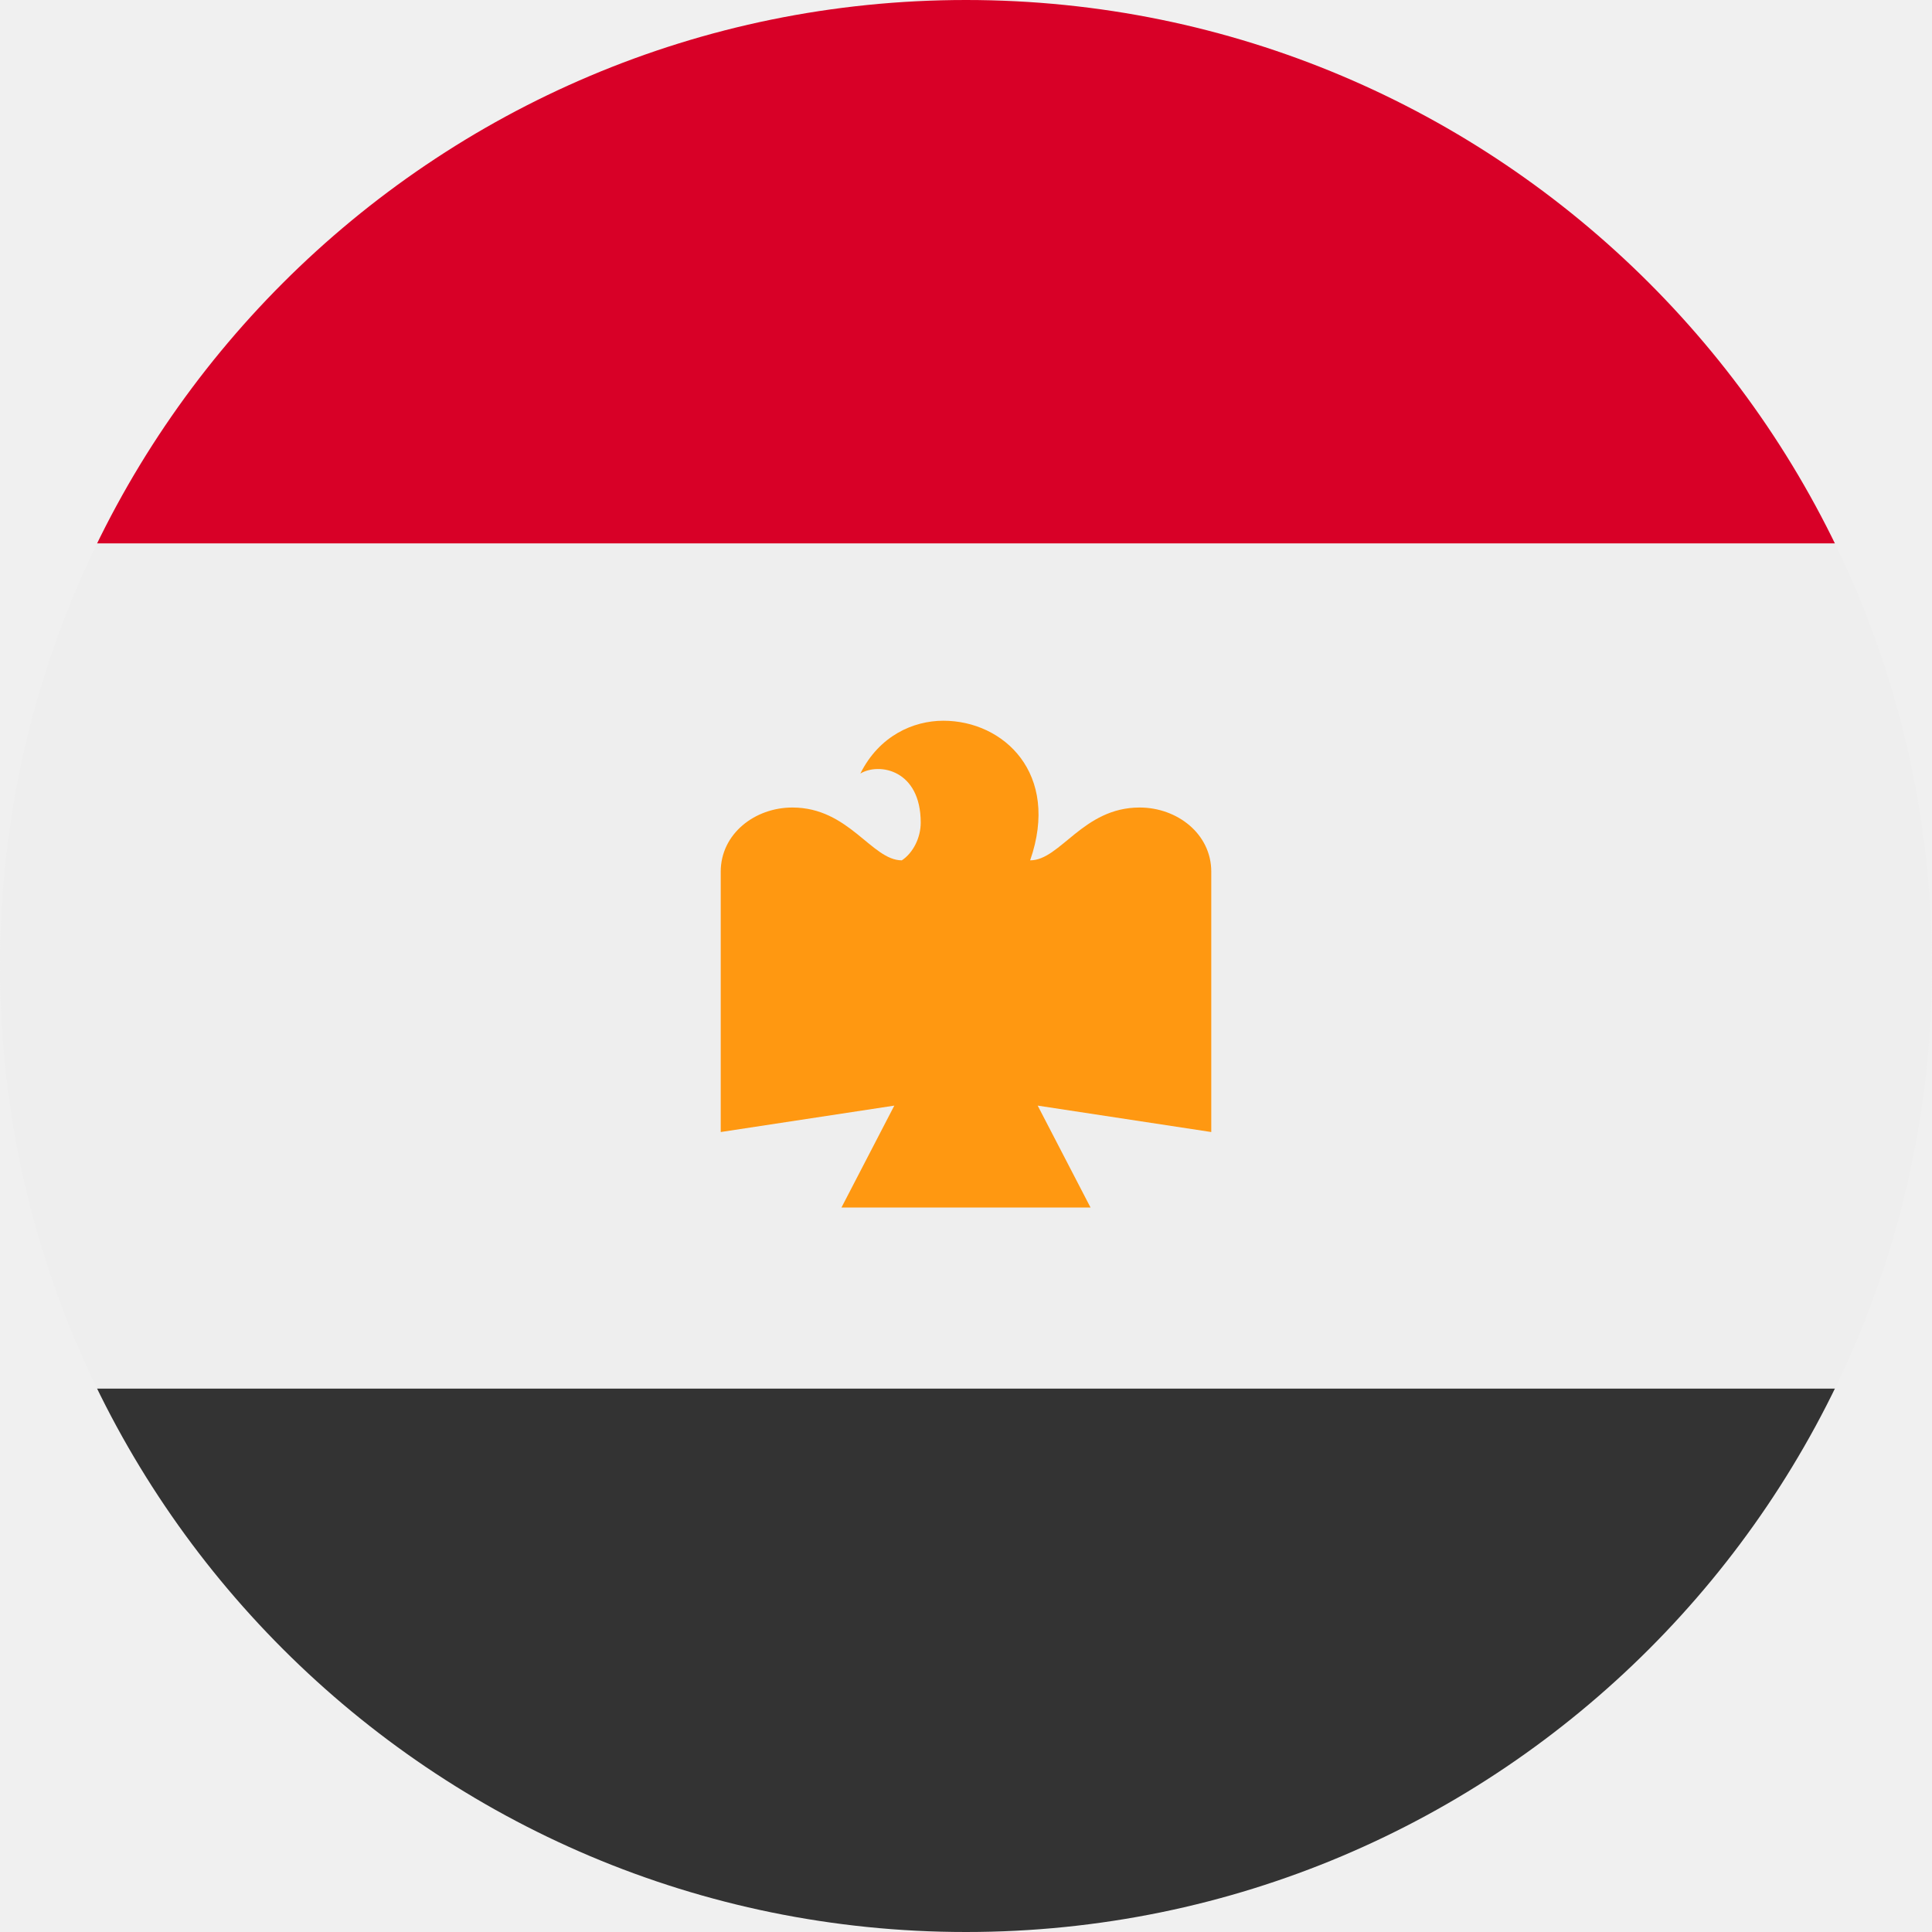
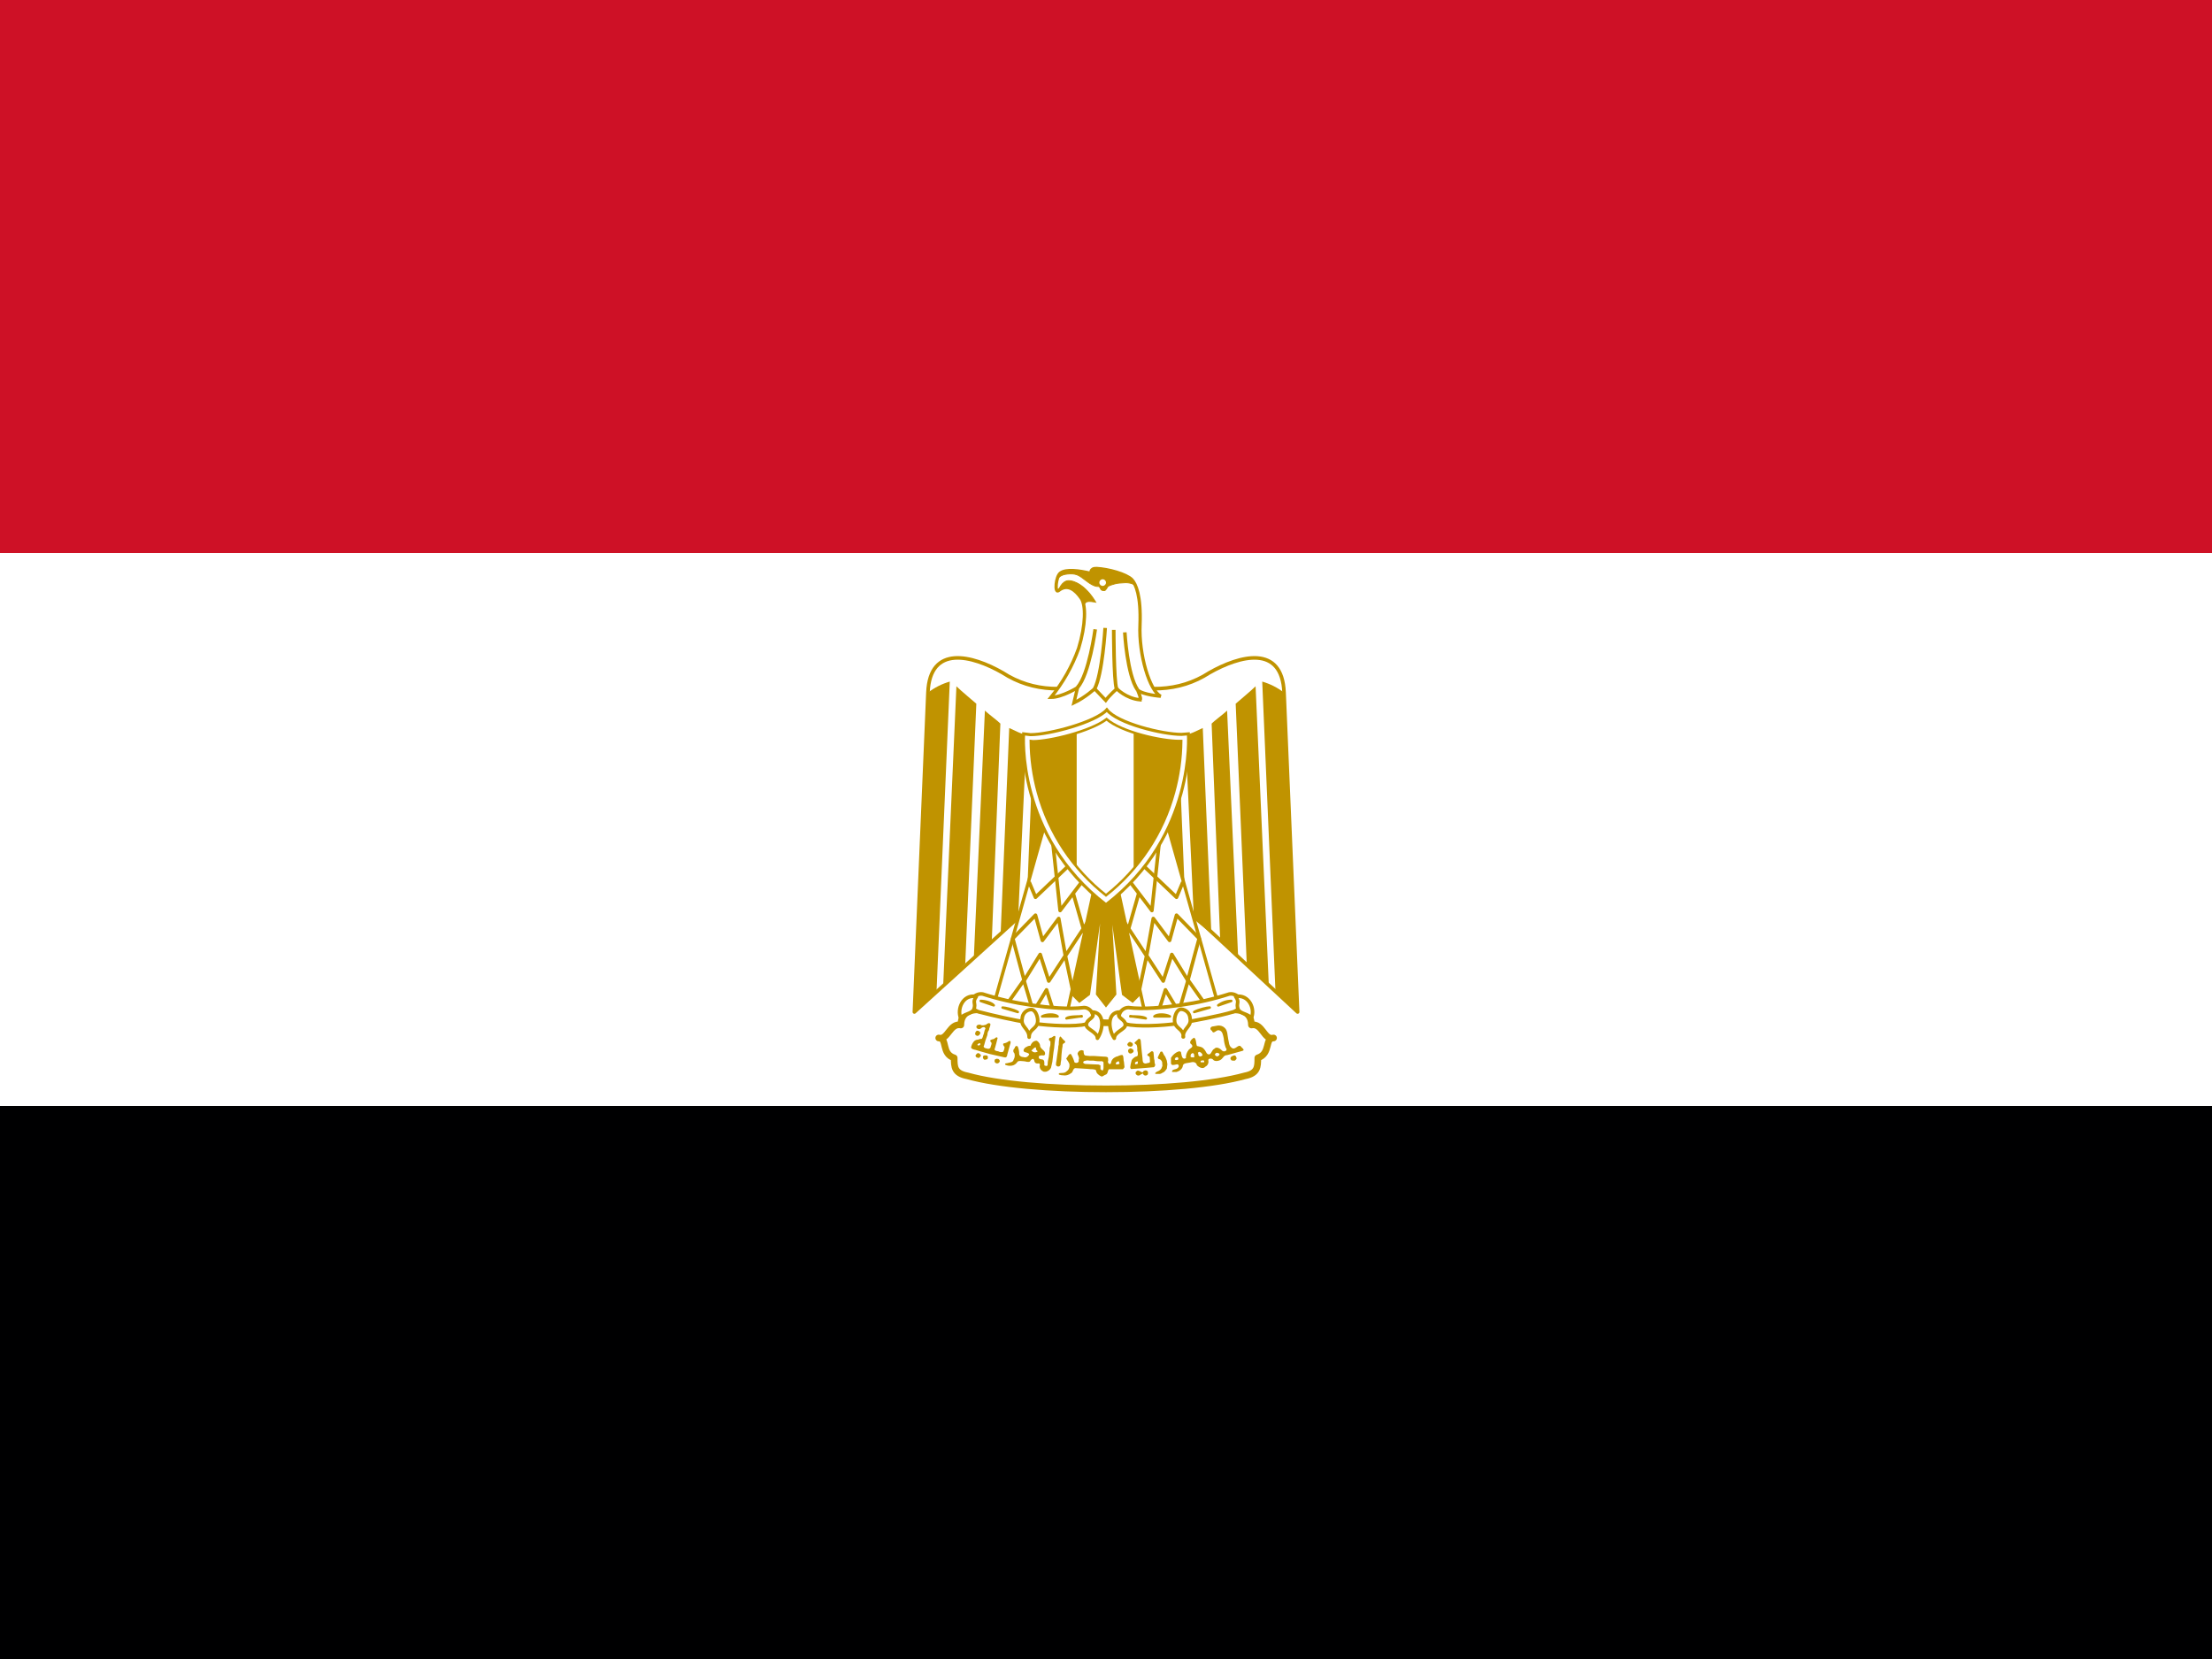
- <svg xmlns="http://www.w3.org/2000/svg" width="512" height="512" viewBox="0 0 512 512">
-   <mask id="a">
-     <circle cx="256" cy="256" r="256" fill="#fff" />
-   </mask>
-   <g mask="url(#a)">
-     <path fill="#eee" d="m0 144 256-32 256 32v224l-256 32L0 368Z" />
-     <path fill="#d80027" d="M0 0h512v144H0Z" />
-     <path fill="#333" d="M0 368h512v144H0Z" />
-     <path fill="#ff9811" d="M250 191c-8 0-17 4-22 14 5-3 16-1 16 13 0 4-2 8-5 10-8 0-14-14-29-14-10 0-19 7-19 17v69l46-7-14 27h66l-14-27 46 7v-69c0-10-9-17-19-17-15 0-21 14-29 14 8-23-7-37-23-37z" />
+ <svg xmlns="http://www.w3.org/2000/svg" xmlns:xlink="http://www.w3.org/1999/xlink" id="flag-icons-eg" viewBox="0 0 640 480">
+   <path fill="#000001" d="M0 320h640v160H0z" />
+   <path fill="#fff" d="M0 160h640v160H0z" />
+   <path fill="#ce1126" d="M0 0h640v160H0z" />
+   <g fill="#fff" stroke="#c09300" transform="translate(-40)scale(.8)">
+     <path stroke-linejoin="round" stroke-width="1.3" d="m450.8 302.4 68.5 63.6-4.9-115.5c-.7-17.5-15.9-13.5-27-7.2-11.1 7.2-24 7.2-37.4 2.5-13.5 4.7-26.3 4.7-37.4-2.5-11-6.3-26.3-10.3-27 7.2L380.7 366z" />
+     <path id="eg-a" fill="#c09300" stroke="none" d="m393.5 246.5-4.8 112.3-8 7.2 4.9-115.5a24 24 0 0 1 7.9-4m9.6 8-4 94-8 8.2 4.8-108.5c1.6 1.6 6.3 5.5 7.2 6.3m8.7 7.2-3.1 78.4-6.5 6.3 4-89.4c1.6 1.5 4.8 3.8 5.6 4.7m9.5 4-3.1 66.8-6.3 5.1 3.1-74.3c1.6.7 4.7 2.4 6.3 2.4m8.8 0-2.3 55.7-6.5 6.3 2.5-61.3c1.5 0 5.6 0 6.3-.7" />
+     <use xlink:href="#eg-a" width="100%" height="100%" transform="matrix(-1 0 0 1 900 0)" />
+     <path fill="#c09300" stroke-width="1.1" d="m453.2 315 9.6 43.8-3.2 3.2-3.3-2.5-5.4-39 2.3 39-3.2 4-3.1-4 2.3-39-5.5 39-3.3 2.5-3.2-3.2 9.6-43.7h6.4z" />
+     <g id="eg-b" fill="none" stroke-linejoin="round" stroke-width="1.3">
+       <path fill="#fff" stroke-width="1.2" d="m428.5 295.8-19.1 67.7 26.3 4 11.1-50.9z" />
+       <path d="m422.2 319 2.3 5.5 12.4-11.8" />
+       <path d="m430.8 305 2.6 24.3 7.9-10.4m-3.2 4 4.3 15m1.7-5.5-8.7 13.2m2.7 13.2-2.8-13.2-2.4-13.4-5.9 7.9-2.5-9.1-8.2 8.4 4.1 15.2 5.8-9.4 3.1 9.6 6-9.2" />
+       <path d="m415 362 5.3-7.5 3.4 11.5 4.8-8 3.1 9.6" />
+     </g>
+     <use xlink:href="#eg-b" width="100%" height="100%" transform="matrix(-1 0 0 1 900 0)" />
+     <g stroke-linecap="round" stroke-linejoin="round" stroke-width="1.3">
+       <path stroke-width="2.4" d="M450 393.8c20 0 39-1.6 50.2-4.7 4.7-.9 4.7-3.3 4.7-6.5 4.8-1.6 2.4-7.2 5.7-7.2-3.4 1-4-5.5-8-4.7 0-5.6-5.7-6.3-10.4-4.7-9.5 3.1-26.3 3.9-42.2 3.9-16-.8-32.6-.8-42.2-4-4.7-1.5-10.3-.8-10.3 4.8-4-.8-4.7 5.6-8 4.7 3.3 0 .8 5.7 5.6 7.2 0 3.2 0 5.6 4.8 6.5 11 3.1 30.2 4.7 50.1 4.7" />
+       <path d="M422.9 363.5c6.4.9 13.6 1.6 19.2.9 3.2 0 5.5 5.5-.9 6.3-5.5.7-14.3 0-19-.8a231 231 0 0 1-18.4-4c-5.6-2.4-1.6-7 1.6-6.4a105 105 0 0 0 17.5 4m54.2 0c-6.4.9-13.6 1.6-19 .9-3.4 0-5.7 5.5.7 6.3 5.6.7 14.3 0 19-.8 4-.8 12.8-2.3 18.4-4 5.6-2.4 1.6-7-1.6-6.4a105 105 0 0 1-17.5 4" />
+       <path d="M403 360.4c-4.8-.9-7 4.7-5.5 7.9.7-1.6 4-1.6 4.7-3.2.9-2.4-.7-2.4.9-4.7zm19.2 14.7c0-3.2 3.1-2.8 3.1-6 0-1.5-.8-4-2.4-4a3.4 3.4 0 0 0-3.2 3.2c-.7 3.1 2.5 3.6 2.5 6.8m22.7-9.1c4.7 0 4.2 6.3 2 9.5 0-2.3-4-3.2-4-4.8 0-2.4 3.6-2.4 2-4.7m52-5.6c4.9-.9 7.2 4.7 5.6 7.9-.7-1.6-4-1.6-4.7-3.2-.9-2.4.7-2.4-.9-4.7M478 375c0-3.2-3.2-2.8-3.2-6 0-1.5.8-4 2.4-4a3.4 3.4 0 0 1 3.2 3.2c.7 3.1-2.5 3.6-2.5 6.8zm-23-9c-4.7 0-4.2 6.3-2 9.5 0-2.3 4-3.2 4-4.8 0-2.4-3.6-2.4-2-4.7" />
+       <path stroke-width=".9" d="M404.7 362c1.6 0 4 .7 4.7 1.6zm7.9 2.4c.8 0 4 .7 5.5 1.6zm28.6 3.2c-1.5 0-4.7 0-5.5.7l5.5-.8zm-8.7 0c-.9-.9-4-.9-5.6 0zm62.8-5.6a8 8 0 0 0-4.7 1.6zm-7.8 2.4c-1 0-4 .7-5.6 1.6zm-28.7 3.2c1.5 0 4.7 0 5.6.7l-5.6-.8zm8.7 0c.9-.9 4-.9 5.6 0z" />
+       <g fill="#c09300" stroke="none">
+         <path d="M403.3 374.6q-.8-.3-.6-1 .3-1 1-.8c.4 0 .9.6.9.8l-.4.7-.2.1q-.1.3-.7.2m55 3.9q-.4-.2-.6-.7c0-.4.6-1 1-1l.8.4q.5.6-.1 1.2-.5.3-1.1 0zm.3 2.5q-.5-.2-.6-.8t.5-.9l.4-.2.4.2q.6.2.7.8 0 .5-.7.8-.4.3-.7 0z" />
+         <path d="M407.8 370q-.7.1-1.2.6c-.6.1-1.4.5-2 0-.6-.1-1.4 0-1.5.8.1.7 1 1 1.6.6.4-.5 1.5-.9 1.7 0-.5.8-.4 1.7-.8 2.4q-.1.7-.5 1.3-.8 0-1.4.3a2 2 0 0 0-1.6.8q-.7.9-.9 2c.1.6 1 .8 1.6.9l2 .6 3.2.9 4.8 1.1.5.1c.7.2 1-.5 1-1l1-3.6c.2-.5.5-1.5-.4-1.3q-.7.6-1.6.8c-.9 0-.4 1 0 1.3q0 1-.5 1.8-.9.3-1.8-.2c-.5 0-1.7-.3-1.2-1l.5-1.8.5-2c-.4-.7-1 .3-1.5.4s-1.6.3-1 1c.6.4.2 1.1 0 1.7 0 .7-.8 1-1.4.7-.6 0-1.5-.5-1-1.1l.5-1.8.7-2q0-1 .6-1.8c0-.7.5-1.3.5-2q0-.4-.4-.4zm-3.7 7.3h.3q.3.3 0 .6l-.3.2q-.7 0-.6-.3l.3-.3zm-1 5q-.7-.5.3-1.3.4-.3.9.1.9.6 0 1.3-.2.3-.5.2t-.7-.2zm3 1a1 1 0 0 1-.6-1.1q.1-.6.9-.5.9-.1.9.7 0 .5-.3.7zm89.2 0q-.3-.1-.3-.5 0-.6.8-.9.9-.5 1.2.2.5.8-.1 1.2-.2.4-.8.3-.7 0-.8-.2zm-85 1.2q-.6-.1-.6-.8 0-.4.2-.6l.6-.2.6.1q.8.6.3 1.2t-1.2.3zm21.8 1-.2-.3q0-.9.2-1.7l.2-1.5.4-2.8q0-.8.2-1.4 0-1.2.2-2.2c0-.3.3-1 .6-.6q.6.8 1.4 1.5c.4.3 0 .7-.3.8q-.6.3-.5 1l-.2 1.2-.2 2-.1 1.8-.2 1.2q.1.7-.4 1.1-.6.3-1-.1zm29.7-9.8-1.3 1.2c-.6.5.5.7.6 1.1q.3.9.2 1.8.3.9.2 1.7c0 .7-.8.5-1.2.9q-.6.4-1 1l-.4 1.6c0 .5-.3 1 0 1.4l.1.2h.5l1.5-.1 3.7-.3 2.2-.2c.6.1.9-.5.9-1-.4-.7-.1-1.4-.4-2l-.2-2.2c0-.6-.7-.8-1-.4l-1.2.9c-.3.6.6.6.8 1l.1 1.5c.1.6-.5.6-1 .7q-.9.4-1.5-.3-.2-.7-.2-1.5l-.3-2.7-.3-3.2c0-.5-.1-1.2-.8-1.1m-.6 8.2h.3v.8l-.3.1-.4.1h-.2q-.3-.3.1-.8zm-30-9.2c-.3 0-.8.7-1.2.6-.9.1-.8 1-.1 1.3v.8c.1.8-.4 1.5-.3 2.3l-.3 2.6q-.4 1.4-.4 2.7c-.1.8-.7.5-1.2.3v-1q0-1.2-1.2-1.2-1-.1-.8-1.1.6-.4 1.5-.3c1 .2.9-1.1.4-1.6s-1.2-1-1.4-1.6q0-1.3-1.2-2.1c-1.1-.1-2 .8-2.3 1.8q-.8 0-1.4.4c-.7.2-1.7 1.4-.7 1.9.5.1 2.2.5 1.4 1.2q-.7 1-1.9.6c-.7 0-1.5-.4-1.5-1.2q0-1.2-.4-2.3c-.2-.8-1.1-.6-1.2.2q-1 1-.1 2 .3 1.2-.3 2.2c-.2 1-1.2 1-1.9 1.2-.3.2-1.6 0-1.1.7a4 4 0 0 0 2.4.3q1.2-.2 2-1.4c.5-.5 1.4-.2 2.2-.2.7 0 1.5.5 2.3.1.2-.5 1.2-1.5 1.5-.5q.2 1.4 1.5 1.2c.9 0 .5.6.5 1.2q.2 1.3 1.5 1.8h.8q1.2-.3 1.8-1.4l.5-2.2.4-3.4q.3-1.5.4-3.2l.3-2.3q0-.6-.5-.4m-6.7 4.1q.2 0 .2.5t.5.8v.3l-.8.2q-.7 0-1.2-.5l-.2-.2.3-.2.5-.5q.4-.4.7-.4m66-7.9-1.7.3c-1 0-1.5 1-.5 1.6.6 1.5 1.5-.4 2.5-.2 1.4.2 1.5 1.8 1.8 3q.1 1.6.7 3.3c1 1.1-.7 1.8-1.4 1-.6-.7-2-1.5-2.7-.6-.9.4-1 1.6-1.7 2-1.2.3-1.3-1.2-2-1.8-.6-.9-1.7-1-2.6-1.2-.4-.9-.2-2.4-1-3-.8.3-2.2 1.7-1 2.4 1 1-.5 1.4-1 2q-1.1 1.4-1 3c-1.3.7-1.5-.8-1.7-1.7 0-1.1-1-.8-1.7-.4q-1.3.8-2 2v2c.2.9 1.2.5 1.8.4 1-.4 1.4.7.6 1.3-.6.6-2.2.3-2 1.4h1.6c1-.3 2.2-1.1 2.3-2.3.2-1 1.7-.9 2.5-1.1 1-.3 2.3-.4 2.6 1 .7.7 2.2 1.5 3 .5a2 2 0 0 0 1.1-2.3c-.1-.8 1.3-.8 1.7-.3.5.8 2.1.6 2.9 0s1-1.6 2.2-1.6l5.4-1.5c1.4-.3-.2-1.2-.6-1.8-1-.5-2 1.7-3.2.6-1-.7-.9-2-1.2-3.1-.3-1.4-.2-3-1.2-4q-1-1-2.5-.9m-6.8 9.5.5.2q.6.4.7 1 0 .2-.3.3l-.5.2q-.5-.1-.7-.5v-.4q-.3-.5 0-.6zm6.5.4q.5 0 .8.3.2.5-.4.8l-.5.2-.4-.3q-.3-.1-.3-.4.1-.5.8-.7zm-9 0q.3 0 .4.2.3.2.3.6v.6q.2.3-.6.2c-.8-.1-.7 0-.7-.6q0-.5.3-.7t.4-.2zm-5.4 1.5.4.4q0 .4-.2.6-.6.2-1 0v-.1q-.3-.2 0-.3v-.1l.2-.3zm9.2 1.2.5.1v.6h-1.2l-.1-.2q0-.3.2-.4zm-17.1 4.8q-.3 0-.1-.2.3-.4.8-.6a3 3 0 0 0 1.4-1l.4-1-.1-1.4a2 2 0 0 0-.8-1q-.6 0-.8-.6l.4-.9.6-1.2q.6-.3.8.2l.5 1q.4.4.6 1l.4 1 .2 1.3-.2 1.6-.6.8q-.4.5-1 .7-.4.3-.9.4H468zm-6.9.4q-.3-.2-.3-.6c0-.4 0-.3.3-.6q.4-.6 1.4 0t1 .1q.2-.4 1-.5l.5.2q.3.2.3.7c0 .5 0 .5-.3.8q-.3.2-.7.2a1 1 0 0 1-.8-.6q0-.4-.2-.1l-.2.1q-.4.1-.8.5l-.5.1q-.4 0-.7-.3m-19.8-8.9q-1.2.1-1.5 1.3c.2.7.8 1.5.4 2.2.3 1-.8 1.4-1.5.9q-.4-1.5-1.3-3c-.8-.2-1.1 1.1-1.7 1.6.3.7 1.1 1.4 1.2 2.3q.1 1.6-1.1 2.4c-.7.7-1.7.5-2.5.6-1 .6.7.8 1.2.8q1.6.3 3-.8c.7-.3.6-1.7 1.5-1.8l4.8.3c.8.2 2.1-.1 2.7.5 0 1 1 1.8 1.9 2.2.5.2 1-.5 1.5-.6 1-.3.7-1.5 1.3-2h5c.2 0 .3-.5.6-.7l-.2-1.9c-.3-.8 0-1.8-.5-2.5-.9-.2-1.6.5-2.4.6q-1.6.7-1.8 2.3c-.5.9-1.4-.2-1-1l-.1-1c-.5-.5-1.4-.3-2.1-.4l-3-.2q-1.5.1-2.7-.1c-1 0-1-1-1-1.8zm2 3.7 1 .1h1.3q1.5.3 3 .2.3 0 .6.4v2q0 .5-.2.8l-.2.2-.7-.5v-1.4l-.7-.3-2.6-.1-2-.1q-.5 0-.9-.4-.2-.4.4-.7zm11.3.3q.2 0 .2.3l.2.5q0 .2-.2.2-.8.3-1.2 0l.2-.6z" />
+       </g>
+     </g>
+     <path stroke-width="1.1" d="M450 327.2c32.6-25 29.8-61.8 29.8-61.8l-2.5.2c-6.9 0-23.2-4-27-8.9-4 4.5-20.8 9-27.6 9l-2.5-.3s-2.9 36.7 29.8 61.8z" />
+     <path stroke-width=".9" d="M477.2 268h-.8c-6.2 0-20.6-3.1-26.2-7.9-5.8 4.4-20.5 8-26.6 8l-.8-.1a73 73 0 0 0 2.6 18.7 71 71 0 0 0 24.6 37.1 71 71 0 0 0 24.6-37.2 73 73 0 0 0 2.6-18.6z" />
+     <path fill="#c09300" stroke="none" d="M439.4 265a62 62 0 0 1-16.6 3l.1 4.1a73 73 0 0 0 2.5 14.5 71 71 0 0 0 14 26.8zm20.6 0v49.2a71 71 0 0 0 14.6-27.6 73 73 0 0 0 2.5-14.5l.1-4h-.8c-3.8 0-10.4-1.2-16.4-3.2z" />
+     <g stroke-width="1.3">
+       <path stroke-width="1.2" d="M462.3 253c.7.1-.9-3.5-.9-3.5 1.8 1.8 8.4 2.3 8.4 2.3-4-1.8-8-15.1-7.5-25.8.4-10.6-1.5-14.8-3-16.4-2-2-8.5-3.8-12.7-4-2.5-.1-2 1.8-2 1.8-4.5-1.1-9-1.6-11-.2-1.8 1.2-2.2 7.5-.8 6.4 3.3-2.7 6.2-.2 8.2 2.7 1.8 2.5 1.7 9.7-.9 18.2a60 60 0 0 1-10 17.7c4 0 9.6-3.5 9.6-3.5l-1.3 5.5c4.2-2 7.5-5.1 7.5-5.1l4 4.2c1.3-1.8 4-4.2 4-4.2s3.3 3.5 8.4 4z" />
+       <path fill="none" d="M446.1 227.6s-2.2 16.4-6.4 21m10-21.5s-1 16.7-3.8 22m6.9-21.3s0 18.2 1 21.3m3-20.4s.8 15.3 4.6 20.8" />
+       <path fill="#c09300" stroke-width=".3" d="M442 219.6a8 8 0 0 0-1-3.3c-2-3-4.9-5.4-8.2-2.7 0 0 1.1-3.5 3.6-3.6 1.8-.1 6.1 1.4 9.9 7.8 0 0-2.8-.6-3.5 0-1.2 1-.7 1.8-.7 1.8z" />
+       <path fill="#c09300" stroke-width=".3" d="M432.4 209.3q.4-1.6 1.3-2.1c2-1.4 6.4-1 10.9.2 0 0-.4-1.9 2-1.8 4.2.2 10.6 2 12.6 4a8 8 0 0 1 1.5 2.4c-1-1.4-3.8-1.3-4.5-1.2-1 .1-1.7 0-3.1.4q-1.2.3-2.3.8c-.4.4-.8 1.6-1.4 1.6-1 0-1-.2-1.3-.5q-.4-1-.9-1-1.6.2-5-2.5c-2.3-1.8-3.2-2.2-6-2-3 .2-3.8 1.9-3.8 1.9z" />
+       <circle cx="448.8" cy="210.7" r="1.2" stroke="none" />
+     </g>
  </g>
</svg>
